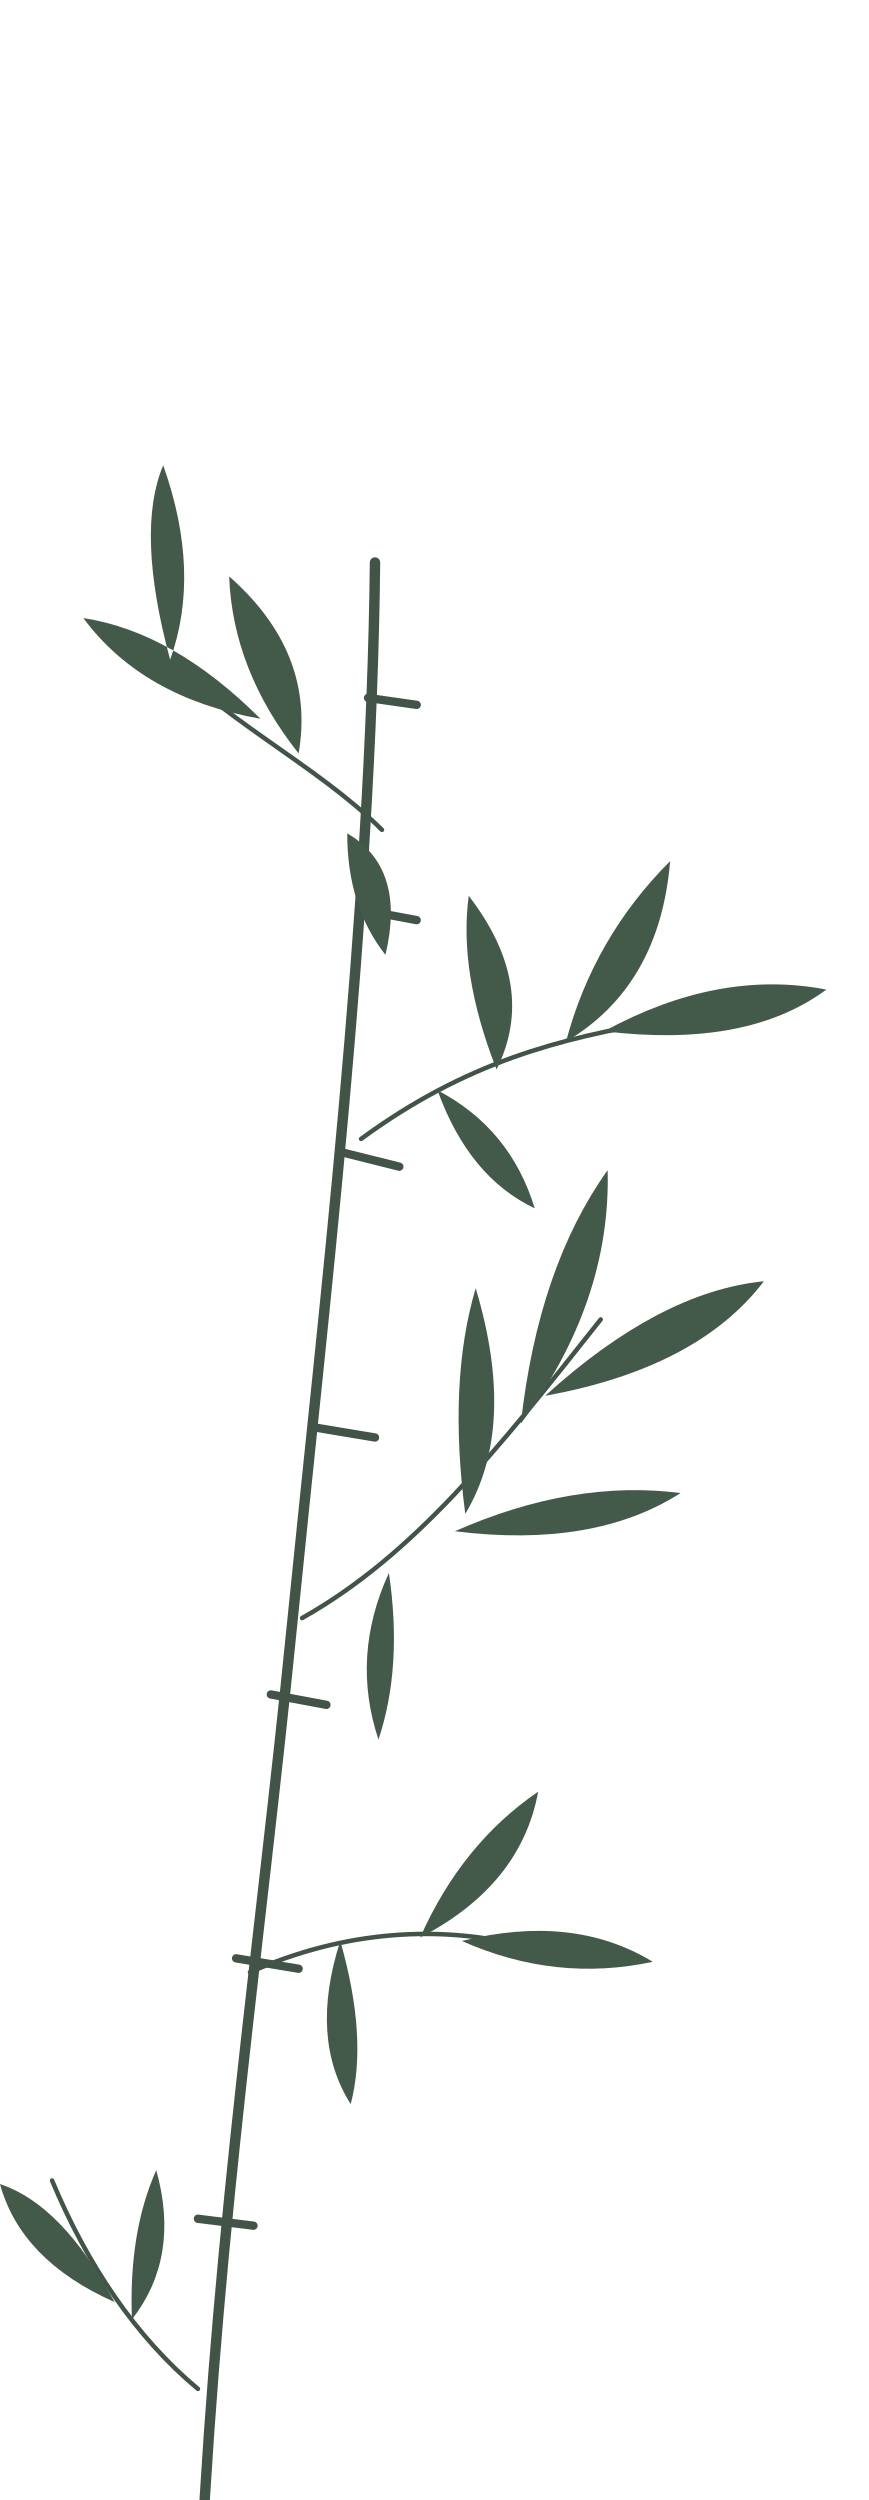
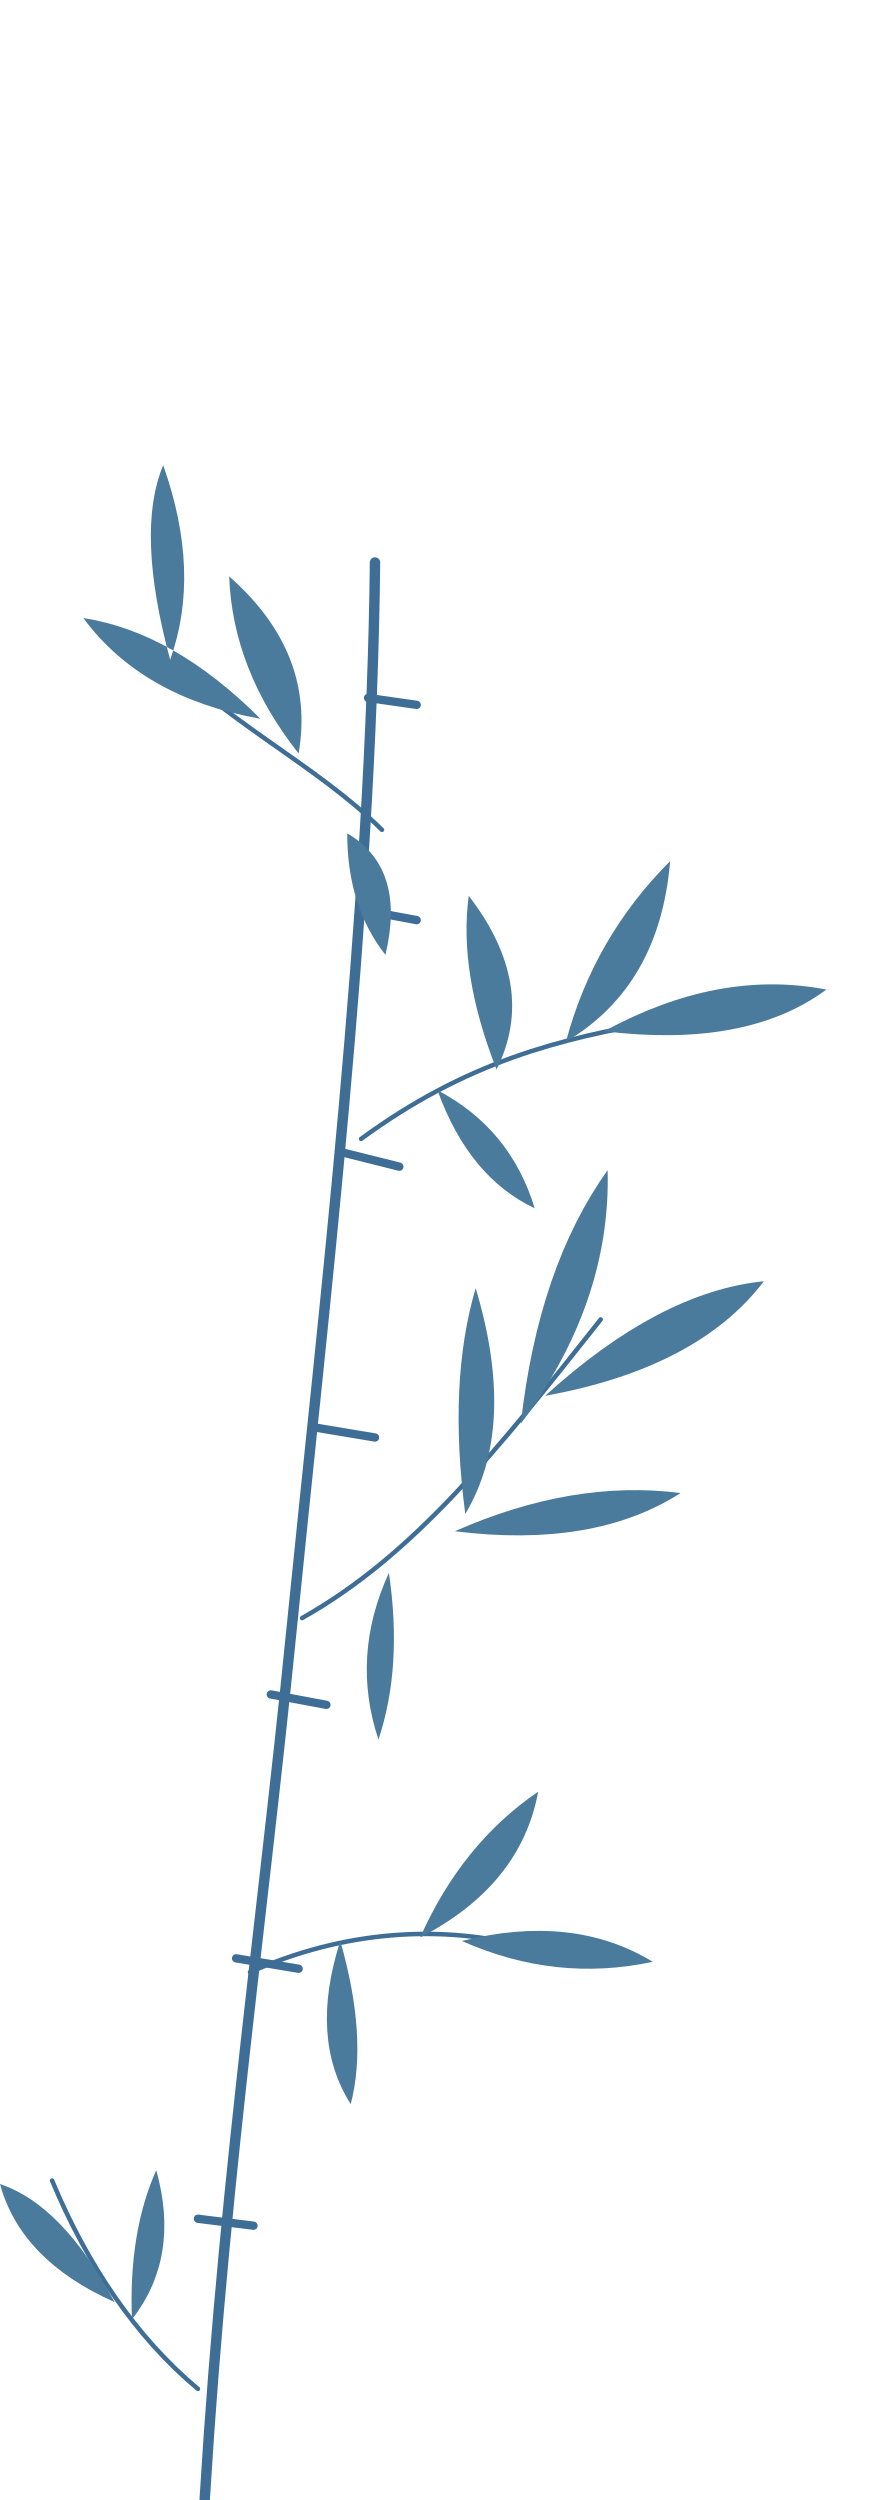
<svg xmlns="http://www.w3.org/2000/svg" viewBox="0 0 250 720" fill="none">
-   <g stroke="#425347" stroke-linecap="round">
+   <g stroke="#3E6E96" stroke-linecap="round">
    <path d="M58 737C63 639 75 559 84 469S107 262 108 162" stroke-width="3" />
    <path d="M57 639 73 641M68 564 86 567M78 488 94 491M90 411 108 414M99 332 115 336M104 262 120 265M106 201 120 203" stroke-width="2.4" />
    <path d="M87 466C119 448 143 418 173 380M104 328C134 306 161 299 191 294M72 568C99 556 127 554 153 561M110 239C91 220 63 207 43 185M57 688C39 673 25 652 15 628" stroke-width="1.3" />
  </g>
-   <g fill="#43594A">
+   <g fill="#4A7A9C">
    <path d="M150 410Q155 365 175 337Q176 375 150 410Z M157 402Q190 372 220 369Q201 394 157 402Z M134 436Q129 398 137 371Q149 411 134 436Z M131 441Q165 426 196 430Q171 446 131 441Z M112 453Q116 480 109 501Q101 477 112 453Z" />
    <path d="M163 300Q171 270 193 248Q190 284 163 300Z M174 297Q207 279 238 285Q215 302 174 297Z M143 308Q132 280 135 258Q155 284 143 308Z M126 314Q147 325 154 348Q135 339 126 314Z" />
    <path d="M121 558Q133 531 155 516Q150 543 121 558Z M133 559Q165 551 188 565Q160 571 133 559Z M98 559Q106 587 101 606Q89 587 98 559Z" />
    <path d="M75 207Q50 182 24 178Q41 201 75 207Z M86 217Q67 193 66 166Q91 188 86 217Z M49 190Q39 153 47 134Q58 165 49 190Z M100 240Q100 261 111 275Q117 250 100 240Z" />
    <path d="M33 663Q18 635 0 629Q6 651 33 663Z M38 668Q37 643 45 625Q52 650 38 668Z" />
  </g>
</svg>
